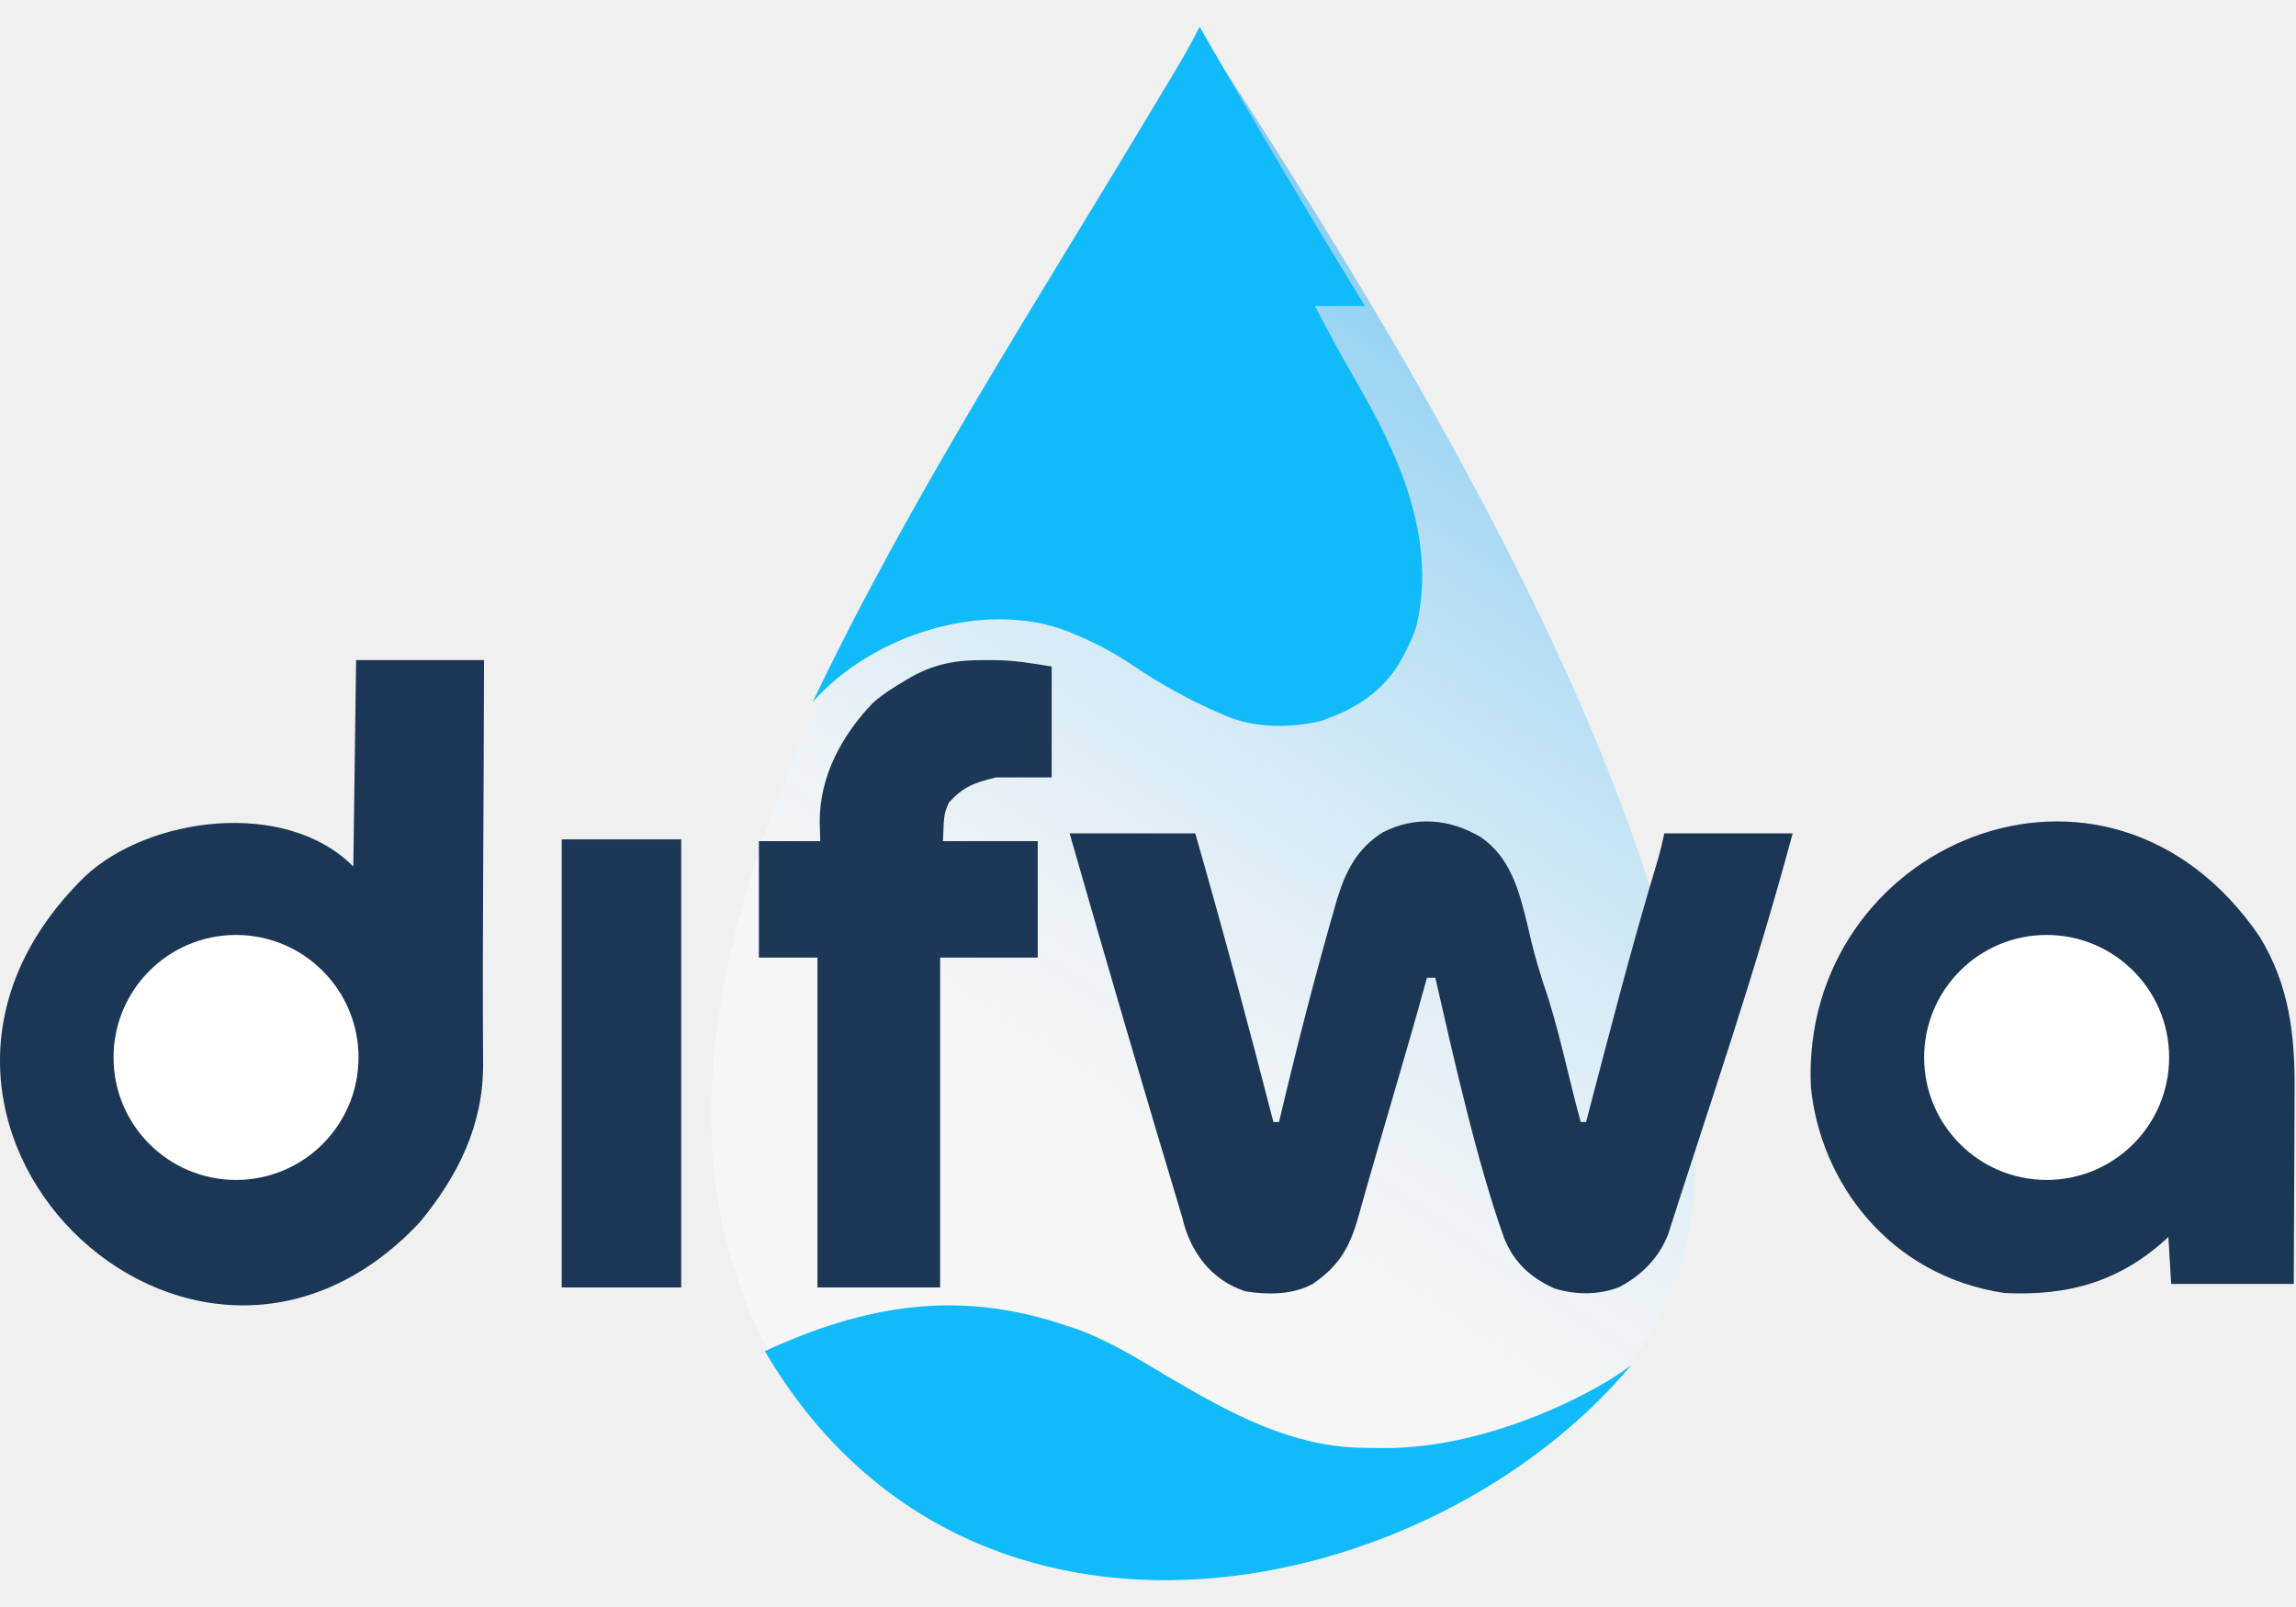
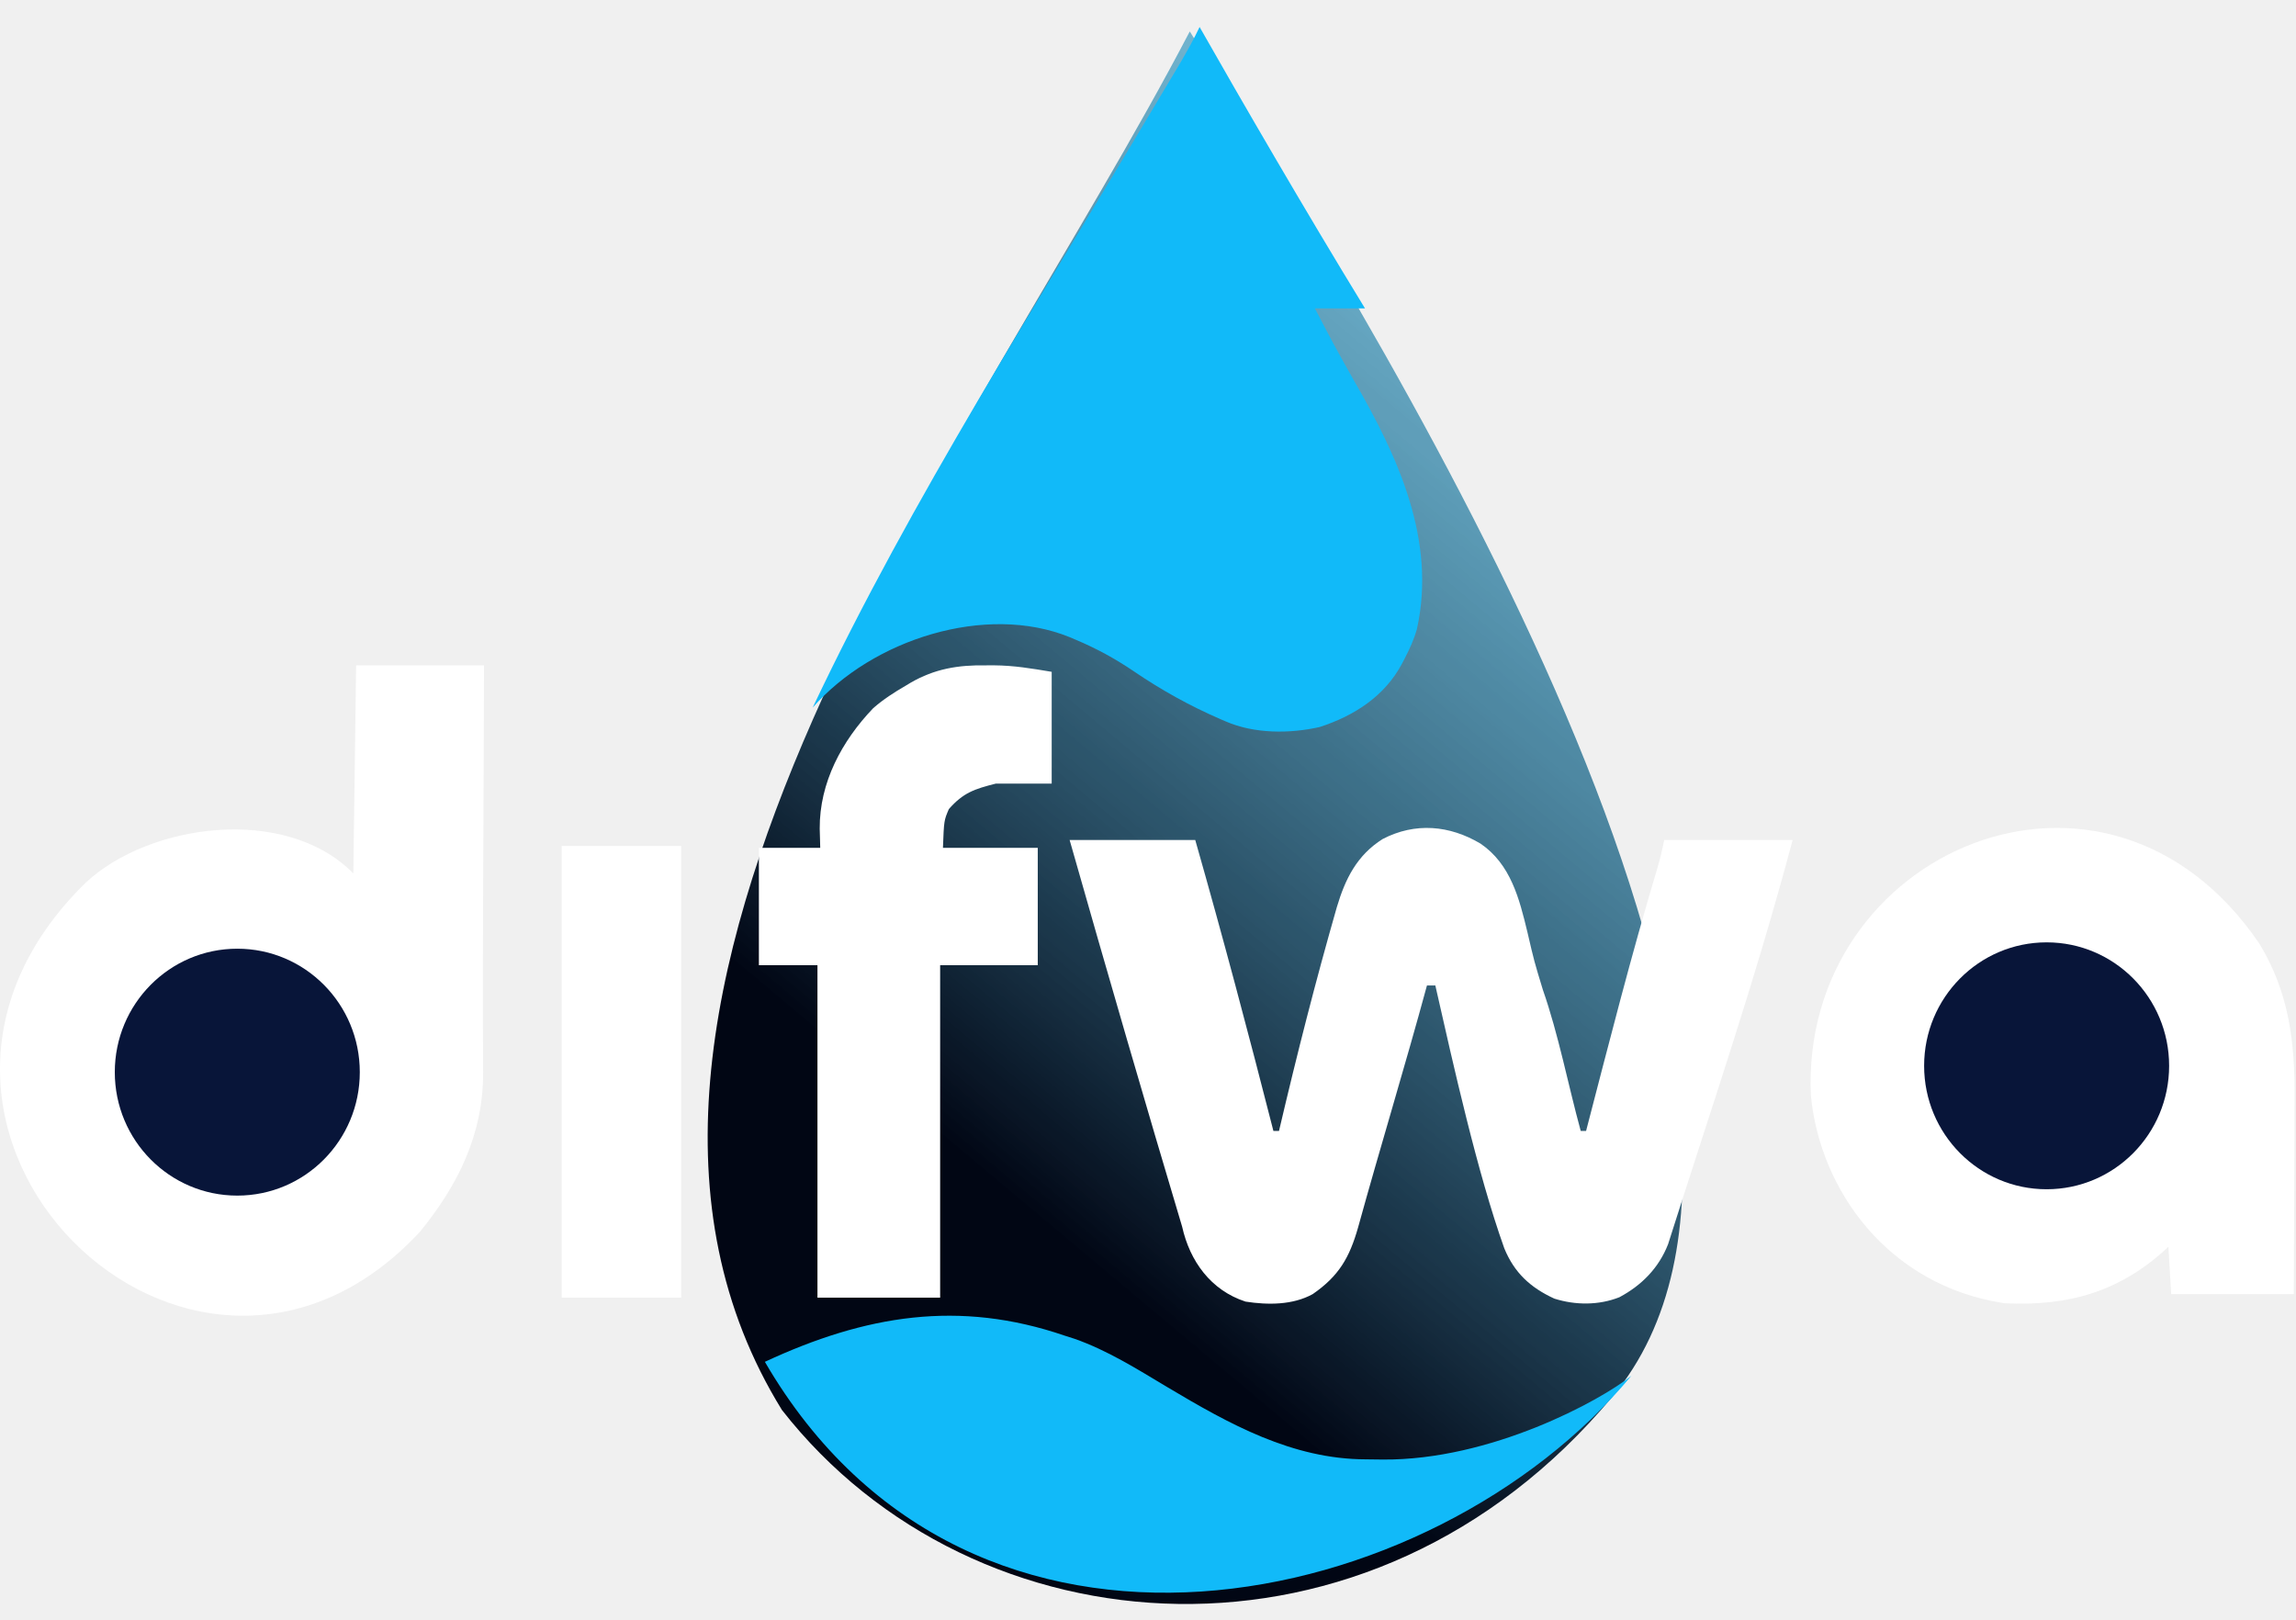
- <svg xmlns="http://www.w3.org/2000/svg" width="100" height="70" viewBox="0 0 100 70" fill="none">
-   <path d="M70.785 59.596C60.149 71.951 42.685 70.635 34.247 60.157C23.195 42.799 42.957 18.467 52.194 1.282C62.074 16.409 81.421 47.24 70.785 59.596Z" fill="url(#paint0_linear_135_2)" />
-   <path d="M46.378 57.725C46.584 57.79 46.585 57.79 46.795 57.857C48.236 58.356 49.544 59.179 50.849 59.953C53.541 61.545 56.282 63.059 59.48 63.068C59.727 63.069 59.975 63.073 60.222 63.077C64.936 63.115 69.714 60.527 71.051 59.458C62.421 69.785 42.307 74.193 33.313 58.855C37.689 56.835 41.769 56.158 46.378 57.725Z" fill="#11BAF9" />
-   <path d="M52.248 1.167C54.066 4.342 56.794 9.014 59.451 13.328C58.731 13.328 58.011 13.328 57.269 13.328C58.1 14.91 58.1 14.91 58.981 16.465C60.88 19.721 62.57 23.344 61.713 27.183C61.587 27.631 61.402 28.035 61.186 28.446C61.143 28.53 61.099 28.613 61.054 28.698C60.302 30.089 58.99 30.931 57.481 31.419C56.174 31.714 54.625 31.714 53.389 31.18C53.315 31.148 53.241 31.117 53.164 31.084C51.816 30.504 50.573 29.818 49.358 28.996C48.559 28.46 47.756 28.025 46.865 27.653C46.771 27.613 46.677 27.574 46.58 27.533C42.943 26.069 38.002 27.625 35.395 30.581C39.748 21.462 45.25 13.015 50.429 4.342C51.081 3.25 51.763 2.185 52.248 1.167Z" fill="#11BAF9" />
-   <path d="M15.51 28.753C17.349 28.753 19.187 28.753 21.081 28.753C21.076 34.612 21.004 40.474 21.041 46.332C21.057 49.011 19.948 51.222 18.285 53.24C8.315 63.87 -7.161 48.741 3.721 38.158C6.473 35.594 12.418 34.764 15.389 37.745C15.429 34.778 15.469 31.811 15.51 28.753Z" fill="#1C3656" />
-   <path d="M98.409 40.789C99.717 42.926 99.959 45.095 99.938 47.538C99.93 50.334 99.918 53.131 99.903 55.928C98.141 55.928 96.379 55.928 94.564 55.928C94.524 55.253 94.484 54.578 94.442 53.882C92.385 55.804 90.119 56.465 87.299 56.322C82.257 55.567 79.274 51.465 78.872 47.35C78.38 36.792 91.732 31.023 98.409 40.789Z" fill="#1C3656" />
-   <path d="M64.486 36.461C65.795 37.35 66.172 38.829 66.527 40.291C66.82 41.543 66.82 41.543 67.196 42.77C67.882 44.711 68.298 46.889 68.847 48.876C68.908 48.876 68.969 48.876 69.08 48.876C70.063 45.128 71.051 41.264 72.167 37.579C72.295 37.153 72.397 36.739 72.485 36.301C74.33 36.301 76.176 36.301 78.078 36.301C76.386 42.589 74.485 48.022 72.652 53.771C72.247 54.799 71.505 55.545 70.532 56.062C69.63 56.416 68.613 56.41 67.696 56.122C66.656 55.647 65.954 55.007 65.518 53.948C64.346 50.692 63.315 46.095 62.514 42.589C62.394 42.589 62.274 42.589 62.15 42.589C61.193 46.087 60.122 49.553 59.15 53.046C58.775 54.355 58.311 55.149 57.174 55.928C56.304 56.406 55.211 56.401 54.246 56.251C52.733 55.763 51.822 54.5 51.488 53.017C50.001 48.09 48.177 41.863 46.586 36.301C48.392 36.301 50.197 36.301 52.058 36.301C53.259 40.481 54.379 44.666 55.462 48.876C55.542 48.876 55.623 48.876 55.706 48.876C56.506 45.491 57.303 42.391 58.225 39.203C58.593 37.978 59.1 36.961 60.223 36.258C61.638 35.531 63.134 35.661 64.486 36.461Z" fill="#1C3656" />
-   <path d="M42.936 28.755C43.052 28.755 43.167 28.754 43.286 28.754C44.167 28.76 44.916 28.887 45.805 29.034C45.805 30.628 45.805 32.222 45.805 33.864C45.004 33.864 44.202 33.864 43.376 33.864C42.432 34.099 41.95 34.264 41.327 34.966C41.114 35.458 41.114 35.458 41.069 36.641C42.431 36.641 43.794 36.641 45.198 36.641C45.198 38.315 45.198 39.988 45.198 41.712C43.795 41.712 42.393 41.712 40.947 41.712C40.947 46.454 40.947 51.195 40.947 56.081C39.184 56.081 37.42 56.081 35.603 56.081C35.603 51.339 35.603 46.597 35.603 41.712C34.762 41.712 33.92 41.712 33.053 41.712C33.053 40.039 33.053 38.365 33.053 36.641C33.934 36.641 34.816 36.641 35.725 36.641C35.717 36.367 35.71 36.093 35.702 35.811C35.689 33.824 36.666 32.02 38.032 30.604C38.473 30.222 38.947 29.919 39.452 29.63C39.52 29.589 39.588 29.549 39.658 29.506C40.711 28.902 41.732 28.735 42.936 28.755Z" fill="#1D3757" />
-   <path d="M24.465 36.562C26.182 36.562 27.9 36.562 29.67 36.562C29.67 43.003 29.67 49.444 29.67 56.081C27.952 56.081 26.235 56.081 24.465 56.081C24.465 49.64 24.465 43.198 24.465 36.562Z" fill="#1C3757" />
-   <path d="M10.28 51.397C13.227 51.397 15.615 49.008 15.615 46.061C15.615 43.115 13.227 40.726 10.28 40.726C7.334 40.726 4.945 43.115 4.945 46.061C4.945 49.008 7.334 51.397 10.28 51.397Z" fill="white" />
-   <path d="M89.139 51.397C92.086 51.397 94.474 49.008 94.474 46.061C94.474 43.115 92.086 40.726 89.139 40.726C86.192 40.726 83.804 43.115 83.804 46.061C83.804 49.008 86.192 51.397 89.139 51.397Z" fill="white" />
+ <svg xmlns="http://www.w3.org/2000/svg" width="146" height="103" viewBox="0 0 146 103" fill="none">
+   <path d="M102.52 88.829C87.151 107.227 61.916 105.266 49.724 89.664C33.754 63.819 62.309 27.589 75.656 2C89.932 24.524 117.888 70.432 102.52 88.829Z" fill="url(#paint0_linear_3_401)" />
+   <path d="M67.713 84.939C68.013 85.035 68.014 85.035 68.321 85.133C70.425 85.868 72.335 87.077 74.24 88.216C78.17 90.56 82.172 92.787 86.841 92.801C87.203 92.802 87.564 92.808 87.925 92.814C94.807 92.87 101.782 89.061 103.734 87.489C91.135 102.684 61.768 109.17 48.637 86.6C55.026 83.629 60.983 82.633 67.713 84.939Z" fill="#11BAF9" />
+   <path d="M76.281 1.716C78.936 6.388 82.919 13.264 86.798 19.61C85.747 19.61 84.695 19.61 83.612 19.61C84.826 21.938 84.826 21.938 86.112 24.227C88.885 29.017 91.352 34.348 90.101 39.998C89.916 40.656 89.647 41.251 89.332 41.856C89.268 41.979 89.205 42.101 89.139 42.227C88.04 44.274 86.125 45.513 83.922 46.231C82.013 46.665 79.753 46.664 77.948 45.878C77.84 45.832 77.731 45.785 77.62 45.738C75.651 44.884 73.837 43.875 72.063 42.666C70.896 41.877 69.723 41.237 68.422 40.689C68.285 40.63 68.148 40.572 68.006 40.512C62.697 38.359 55.482 40.648 51.677 44.997C58.032 31.579 66.065 19.15 73.626 6.388C74.578 4.781 75.573 3.215 76.281 1.716Z" fill="#11BAF9" />
+   <path d="M22.645 42.309C25.329 42.309 28.013 42.309 30.778 42.309C30.771 50.93 30.666 59.554 30.721 68.175C30.743 72.116 29.124 75.37 26.696 78.34C12.139 93.98 -10.455 71.719 5.433 56.146C9.451 52.375 18.13 51.153 22.468 55.539C22.526 51.173 22.585 46.807 22.645 42.309Z" fill="white" />
+   <path d="M143.677 60.018C145.587 63.163 145.94 66.355 145.91 69.948C145.899 74.064 145.88 78.179 145.858 82.294C143.286 82.294 140.713 82.294 138.063 82.294C138.004 81.301 137.946 80.307 137.886 79.284C134.882 82.112 131.573 83.084 127.457 82.874C120.096 81.763 115.74 75.728 115.153 69.672C114.435 54.138 133.928 45.648 143.677 60.018Z" fill="white" />
+   <path d="M94.15 53.65C96.061 54.958 96.612 57.135 97.129 59.286C97.557 61.127 97.557 61.127 98.106 62.933C99.107 65.79 99.715 68.994 100.517 71.918C100.606 71.918 100.695 71.918 100.857 71.918C102.292 66.403 103.734 60.717 105.364 55.295C105.551 54.669 105.699 54.059 105.827 53.415C108.522 53.415 111.217 53.415 113.993 53.415C111.523 62.666 108.748 70.66 106.072 79.12C105.48 80.633 104.398 81.731 102.976 82.492C101.661 83.013 100.175 83.004 98.836 82.58C97.318 81.881 96.293 80.939 95.656 79.381C93.944 74.59 92.44 67.826 91.271 62.666C91.095 62.666 90.92 62.666 90.739 62.666C89.342 67.814 87.778 72.913 86.359 78.054C85.812 79.98 85.134 81.147 83.474 82.294C82.204 82.997 80.608 82.99 79.2 82.77C76.991 82.051 75.66 80.193 75.172 78.011C73.002 70.761 70.339 61.599 68.016 53.415C70.652 53.415 73.288 53.415 76.004 53.415C77.758 59.565 79.393 65.723 80.975 71.918C81.092 71.918 81.209 71.918 81.33 71.918C82.499 66.936 83.663 62.376 85.008 57.685C85.545 55.883 86.286 54.385 87.926 53.352C89.992 52.282 92.176 52.473 94.15 53.65Z" fill="white" />
+   <path d="M62.687 42.311C62.855 42.31 63.024 42.31 63.198 42.309C64.484 42.319 65.577 42.505 66.876 42.722C66.876 45.067 66.876 47.412 66.876 49.829C65.706 49.829 64.536 49.829 63.33 49.829C61.952 50.174 61.246 50.417 60.337 51.45C60.027 52.174 60.027 52.174 59.961 53.915C61.95 53.915 63.94 53.915 65.99 53.915C65.99 56.377 65.99 58.84 65.99 61.377C63.942 61.377 61.894 61.377 59.783 61.377C59.783 68.354 59.783 75.331 59.783 82.519C57.208 82.519 54.634 82.519 51.981 82.519C51.981 75.542 51.981 68.565 51.981 61.377C50.752 61.377 49.523 61.377 48.257 61.377C48.257 58.915 48.257 56.452 48.257 53.915C49.545 53.915 50.832 53.915 52.158 53.915C52.147 53.512 52.136 53.109 52.125 52.694C52.106 49.769 53.533 47.115 55.528 45.032C56.171 44.471 56.863 44.025 57.6 43.599C57.7 43.539 57.799 43.479 57.902 43.417C59.438 42.528 60.929 42.282 62.687 42.311Z" fill="white" />
+   <path d="M35.718 53.798C38.226 53.798 40.734 53.798 43.318 53.798C43.318 63.276 43.318 72.754 43.318 82.519C40.81 82.519 38.302 82.519 35.718 82.519C35.718 73.041 35.718 63.563 35.718 53.798Z" fill="white" />
+   <path d="M15.089 76.03C19.392 76.03 22.879 72.515 22.879 68.179C22.879 63.843 19.392 60.329 15.089 60.329C10.787 60.329 7.3 63.843 7.3 68.179C7.3 72.515 10.787 76.03 15.089 76.03Z" fill="#081539" />
+   <path d="M130.143 75.626C134.445 75.626 137.932 72.112 137.932 67.776C137.932 63.44 134.445 59.925 130.143 59.925C125.841 59.925 122.353 63.44 122.353 67.776C122.353 72.112 125.841 75.626 130.143 75.626Z" fill="#081539" />
  <defs>
-     <linearGradient id="paint0_linear_135_2" x1="52" y1="52" x2="84" y2="4" gradientUnits="userSpaceOnUse">
-       <stop stop-color="white" stop-opacity="0.37" />
-       <stop offset="0.882" stop-color="#51B7EF" />
+     <linearGradient id="paint0_linear_3_401" x1="49.5" y1="91.175" x2="122.145" y2="4.517" gradientUnits="userSpaceOnUse">
+       <stop offset="0.186" stop-color="#010614" />
+       <stop offset="1" stop-color="#11BAF9" stop-opacity="0.37" />
    </linearGradient>
  </defs>
</svg>
